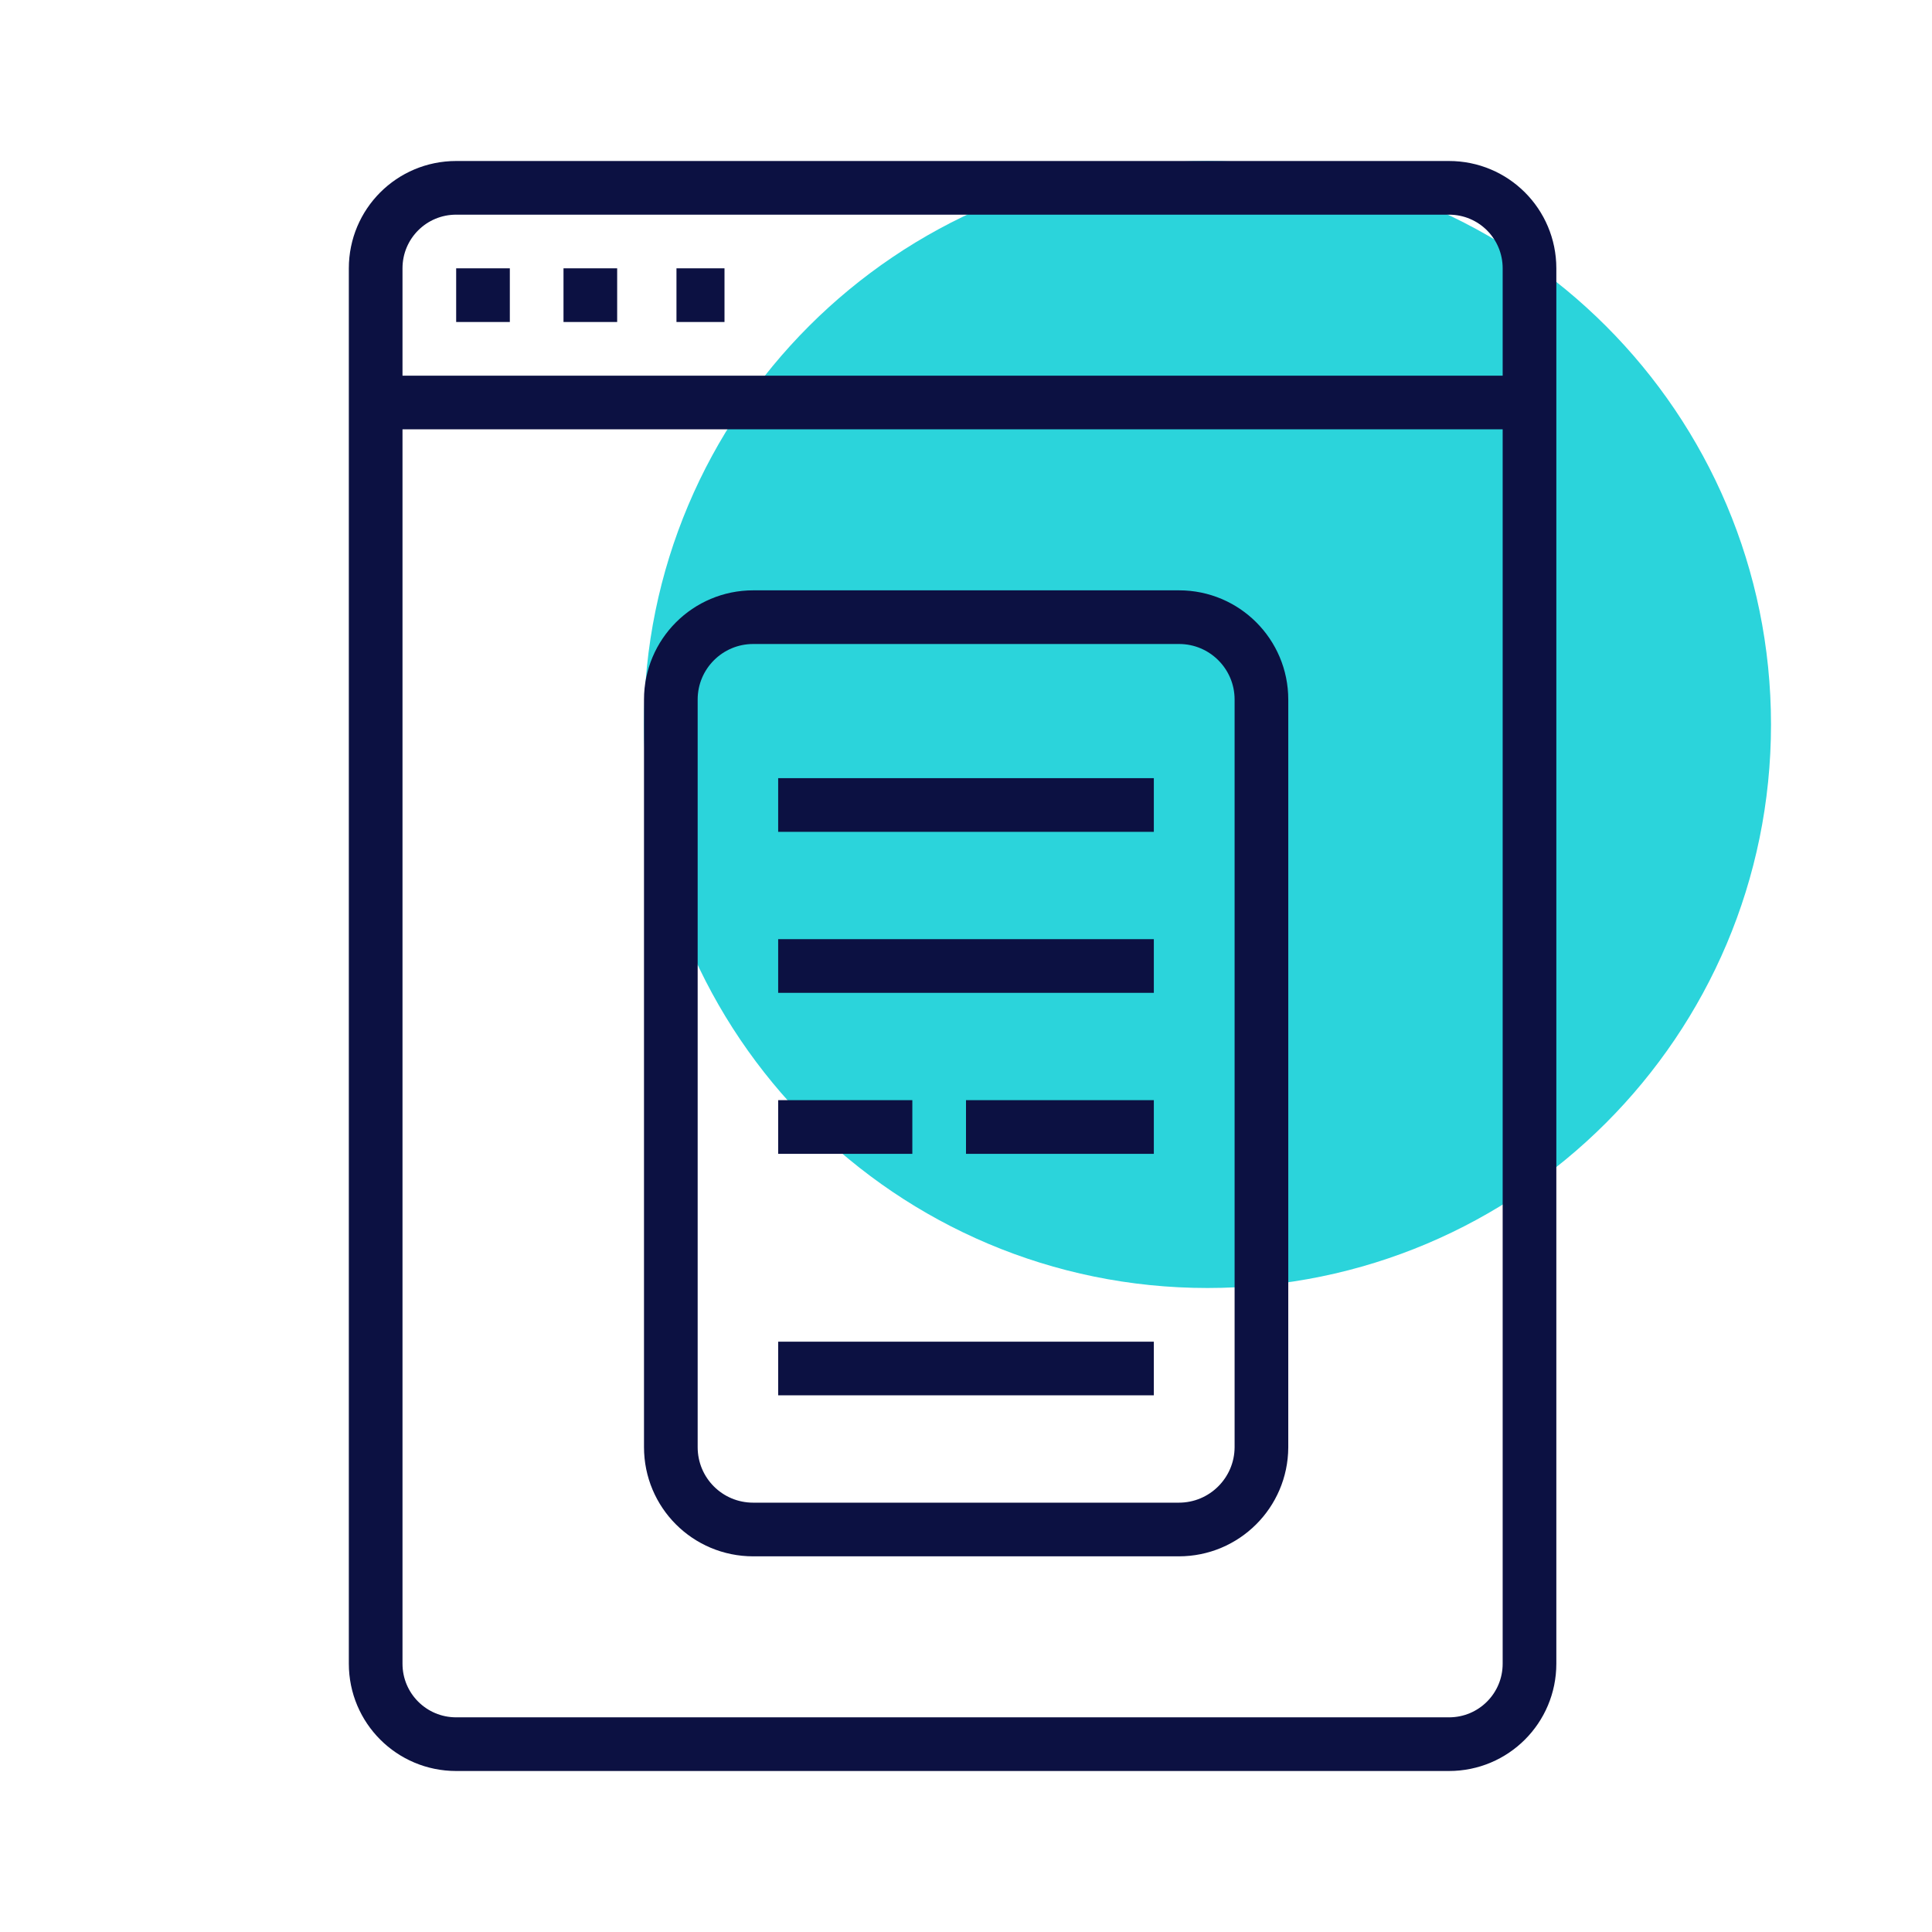
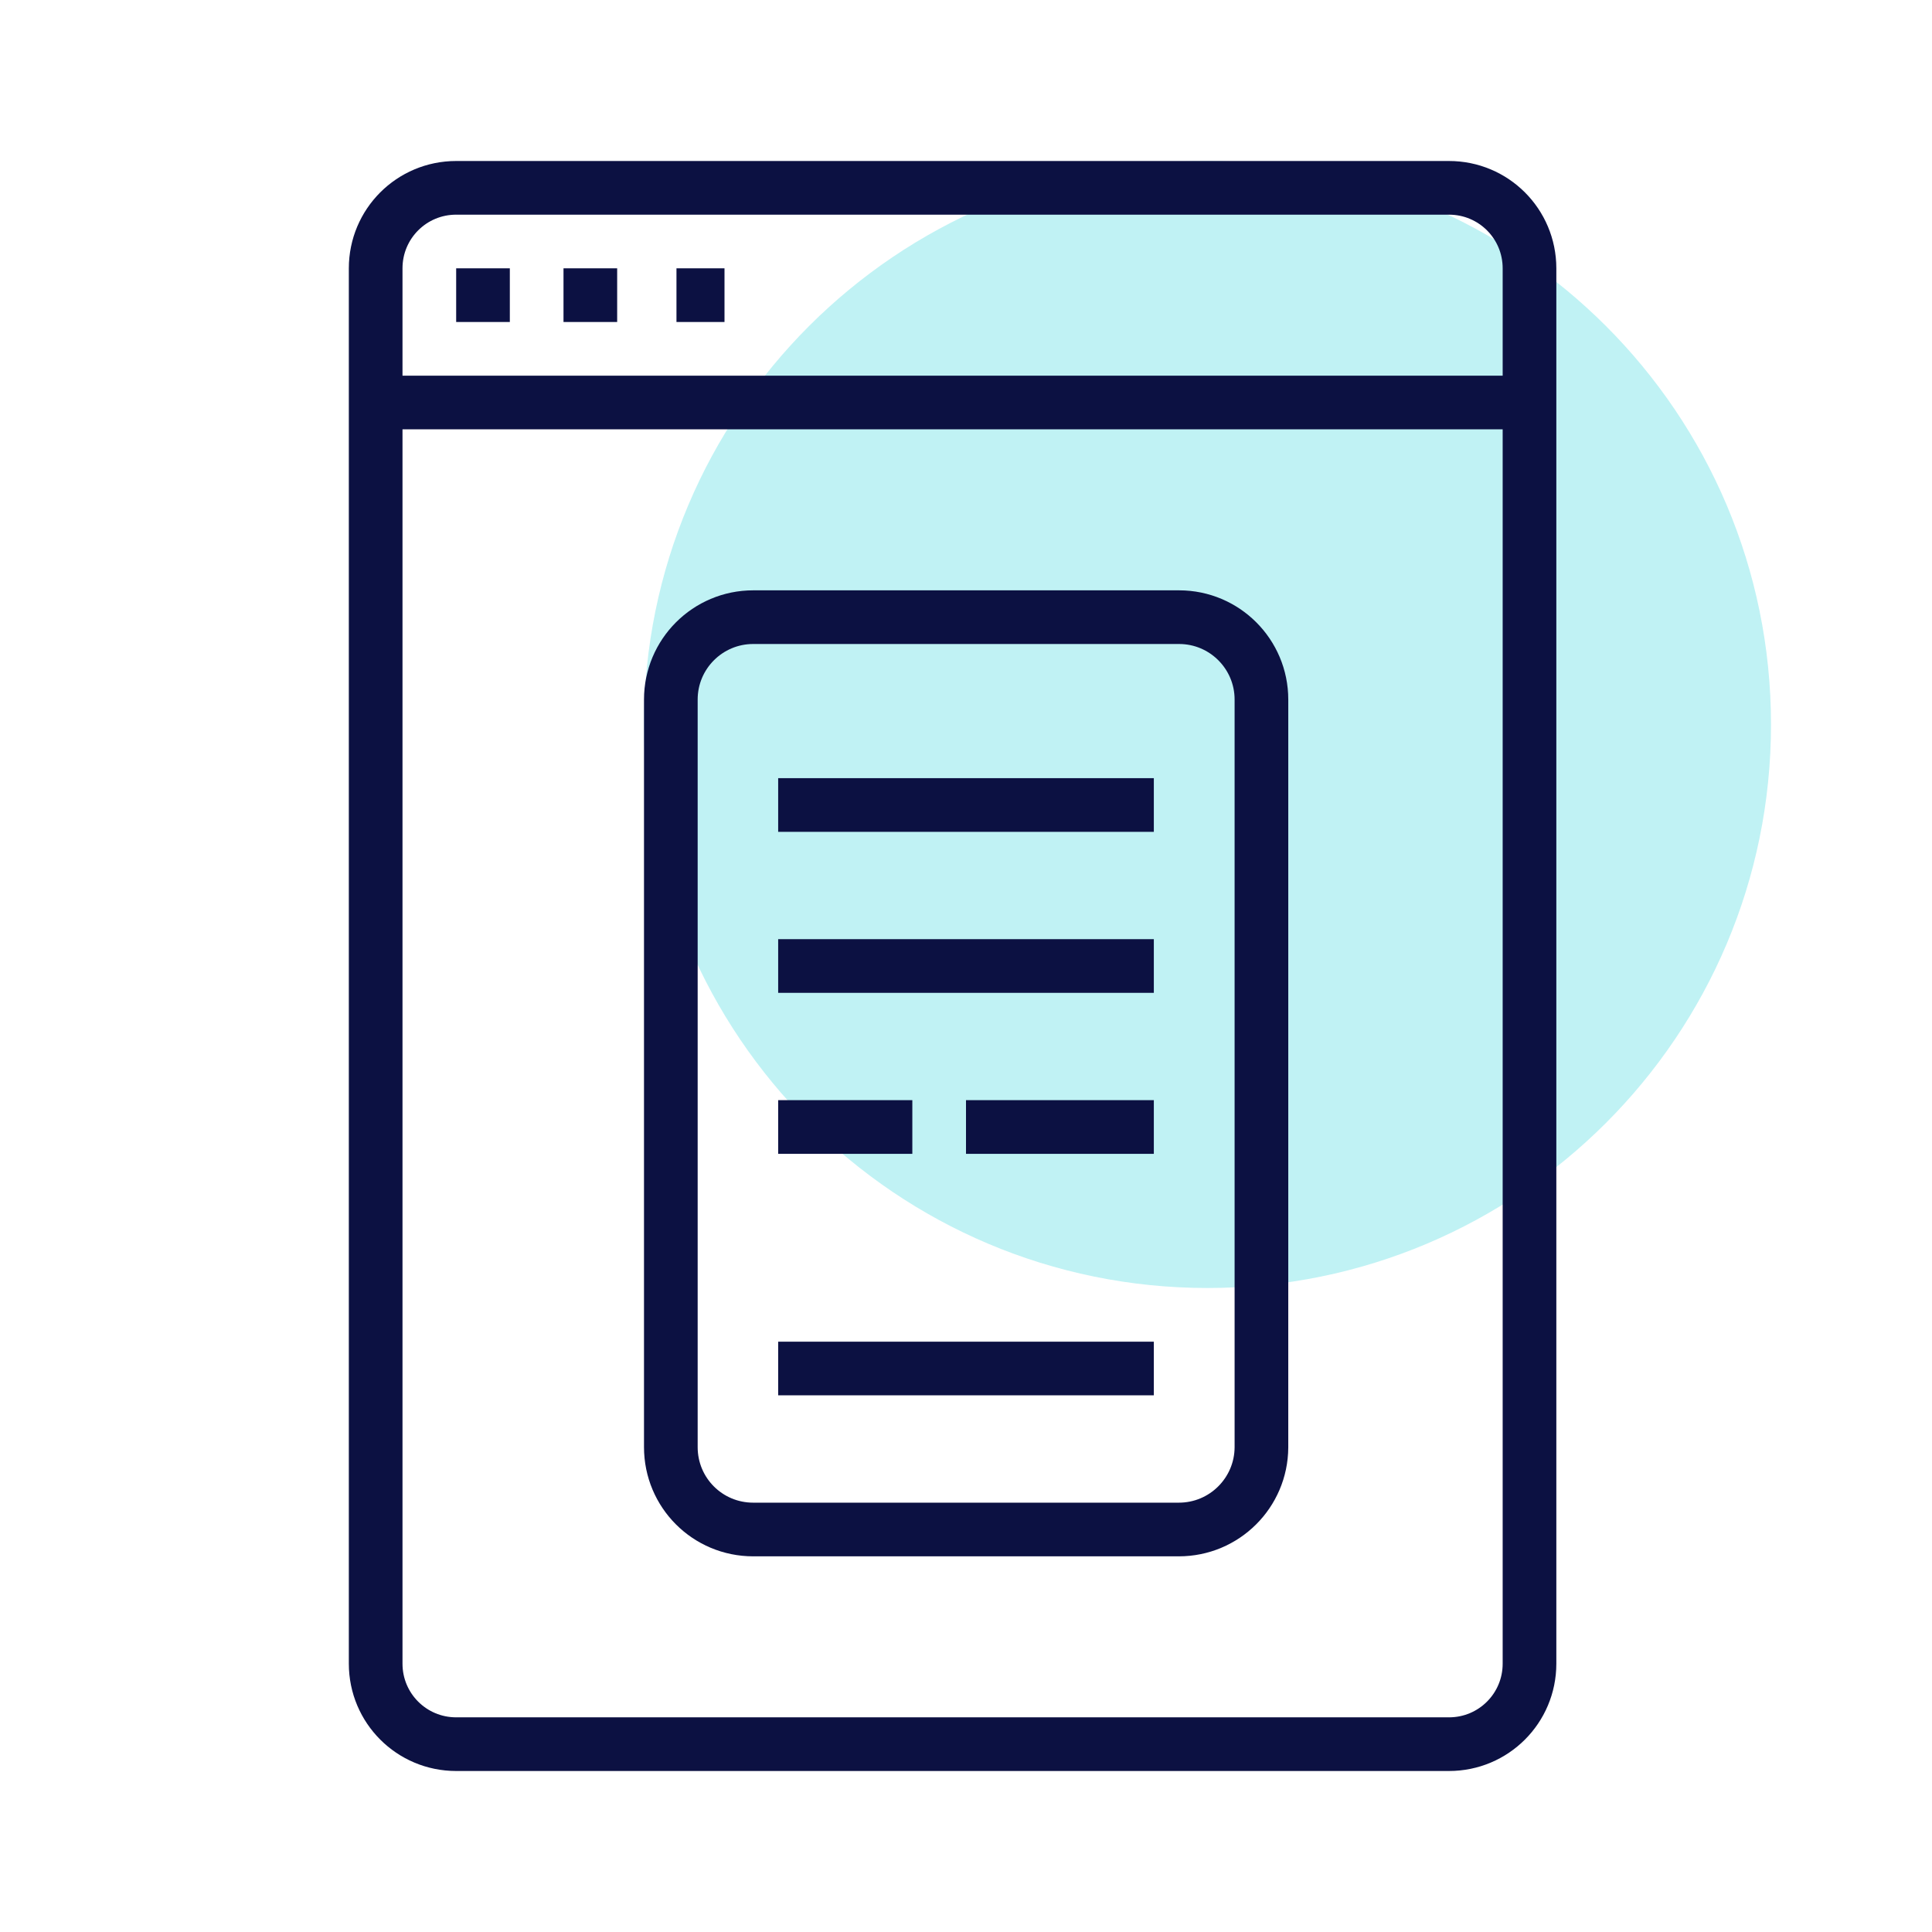
<svg xmlns="http://www.w3.org/2000/svg" width="72" height="72" fill="none">
-   <path d="M45 48c11.598 0 21-9.402 21-21S56.598 6 45 6s-21 9.402-21 21 9.402 21 21 21z" fill="#2bd4db"> </path>
+   <path d="M45 48c11.598 0 21-9.402 21-21S56.598 6 45 6s-21 9.402-21 21 9.402 21 21 21z" fill="#c0f2f4"> </path>
  <path d="M54 65H17c-1.66 0-3-1.34-3-3V10c0-1.66 1.34-3 3-3h37c1.66 0 3 1.34 3 3v52c0 1.66-1.34 3-3 3zM17 11h2M21 11h2M25.21 11H27M15 15h41" stroke="#0c1142" stroke-width="2" stroke-miterlimit="10" stroke-linejoin="round"> </path>
  <path d="M43.93 57H28.07c-1.7 0-3.07-1.37-3.07-3.07V26.07A3.07 3.07 0 0128.07 23h15.87a3.07 3.07 0 013.07 3.07v27.87A3.077 3.077 0 0143.93 57zM29 30h14M29 36h14M29 42h5M36 42h7M29 51h14" stroke="#0c1142" stroke-width="2" stroke-miterlimit="10" stroke-linejoin="round"> </path>
  <defs>
    <linearGradient id="paint0_linear" x1="70.2" y1="-3.45" x2="25.054" y2="61.734" gradientUnits="userSpaceOnUse">
      <stop stop-color="#2BD4DB" stop-opacity=".8"> </stop>
      <stop offset="1" stop-color="#D5F6F8" stop-opacity=".3"> </stop>
    </linearGradient>
  </defs>
</svg>
